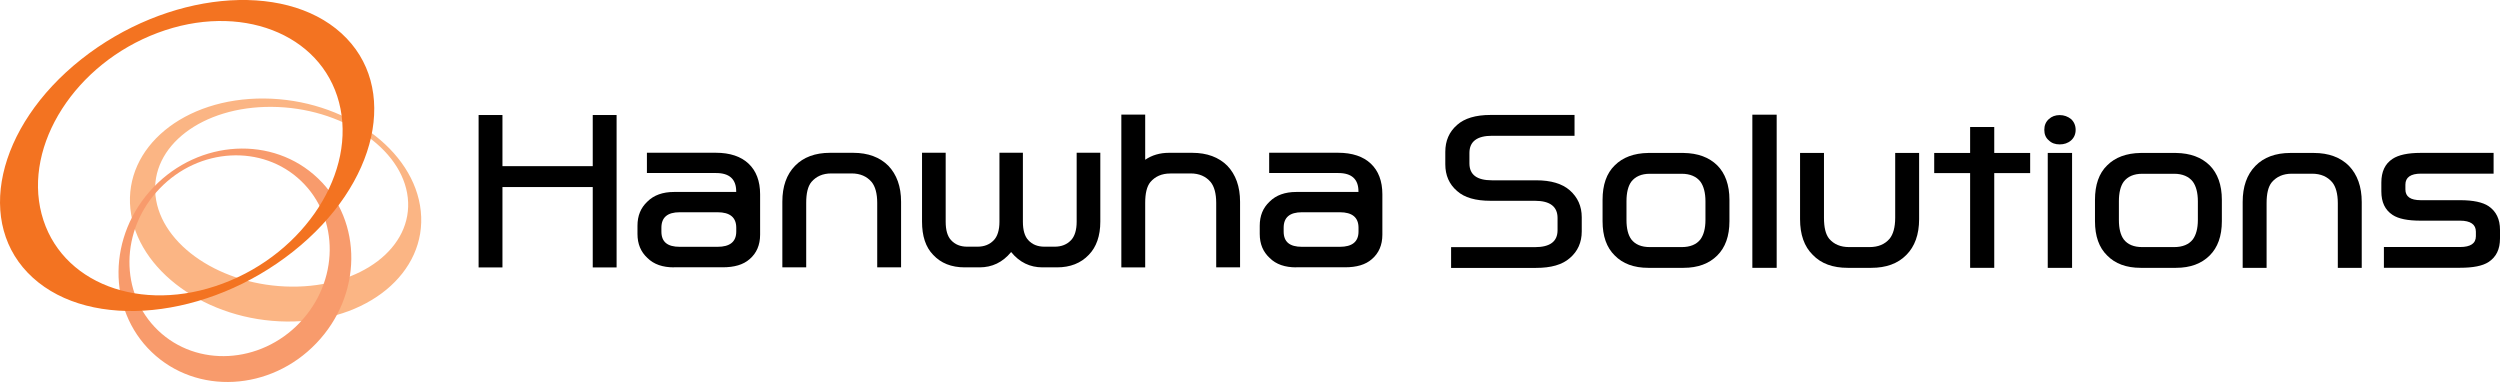
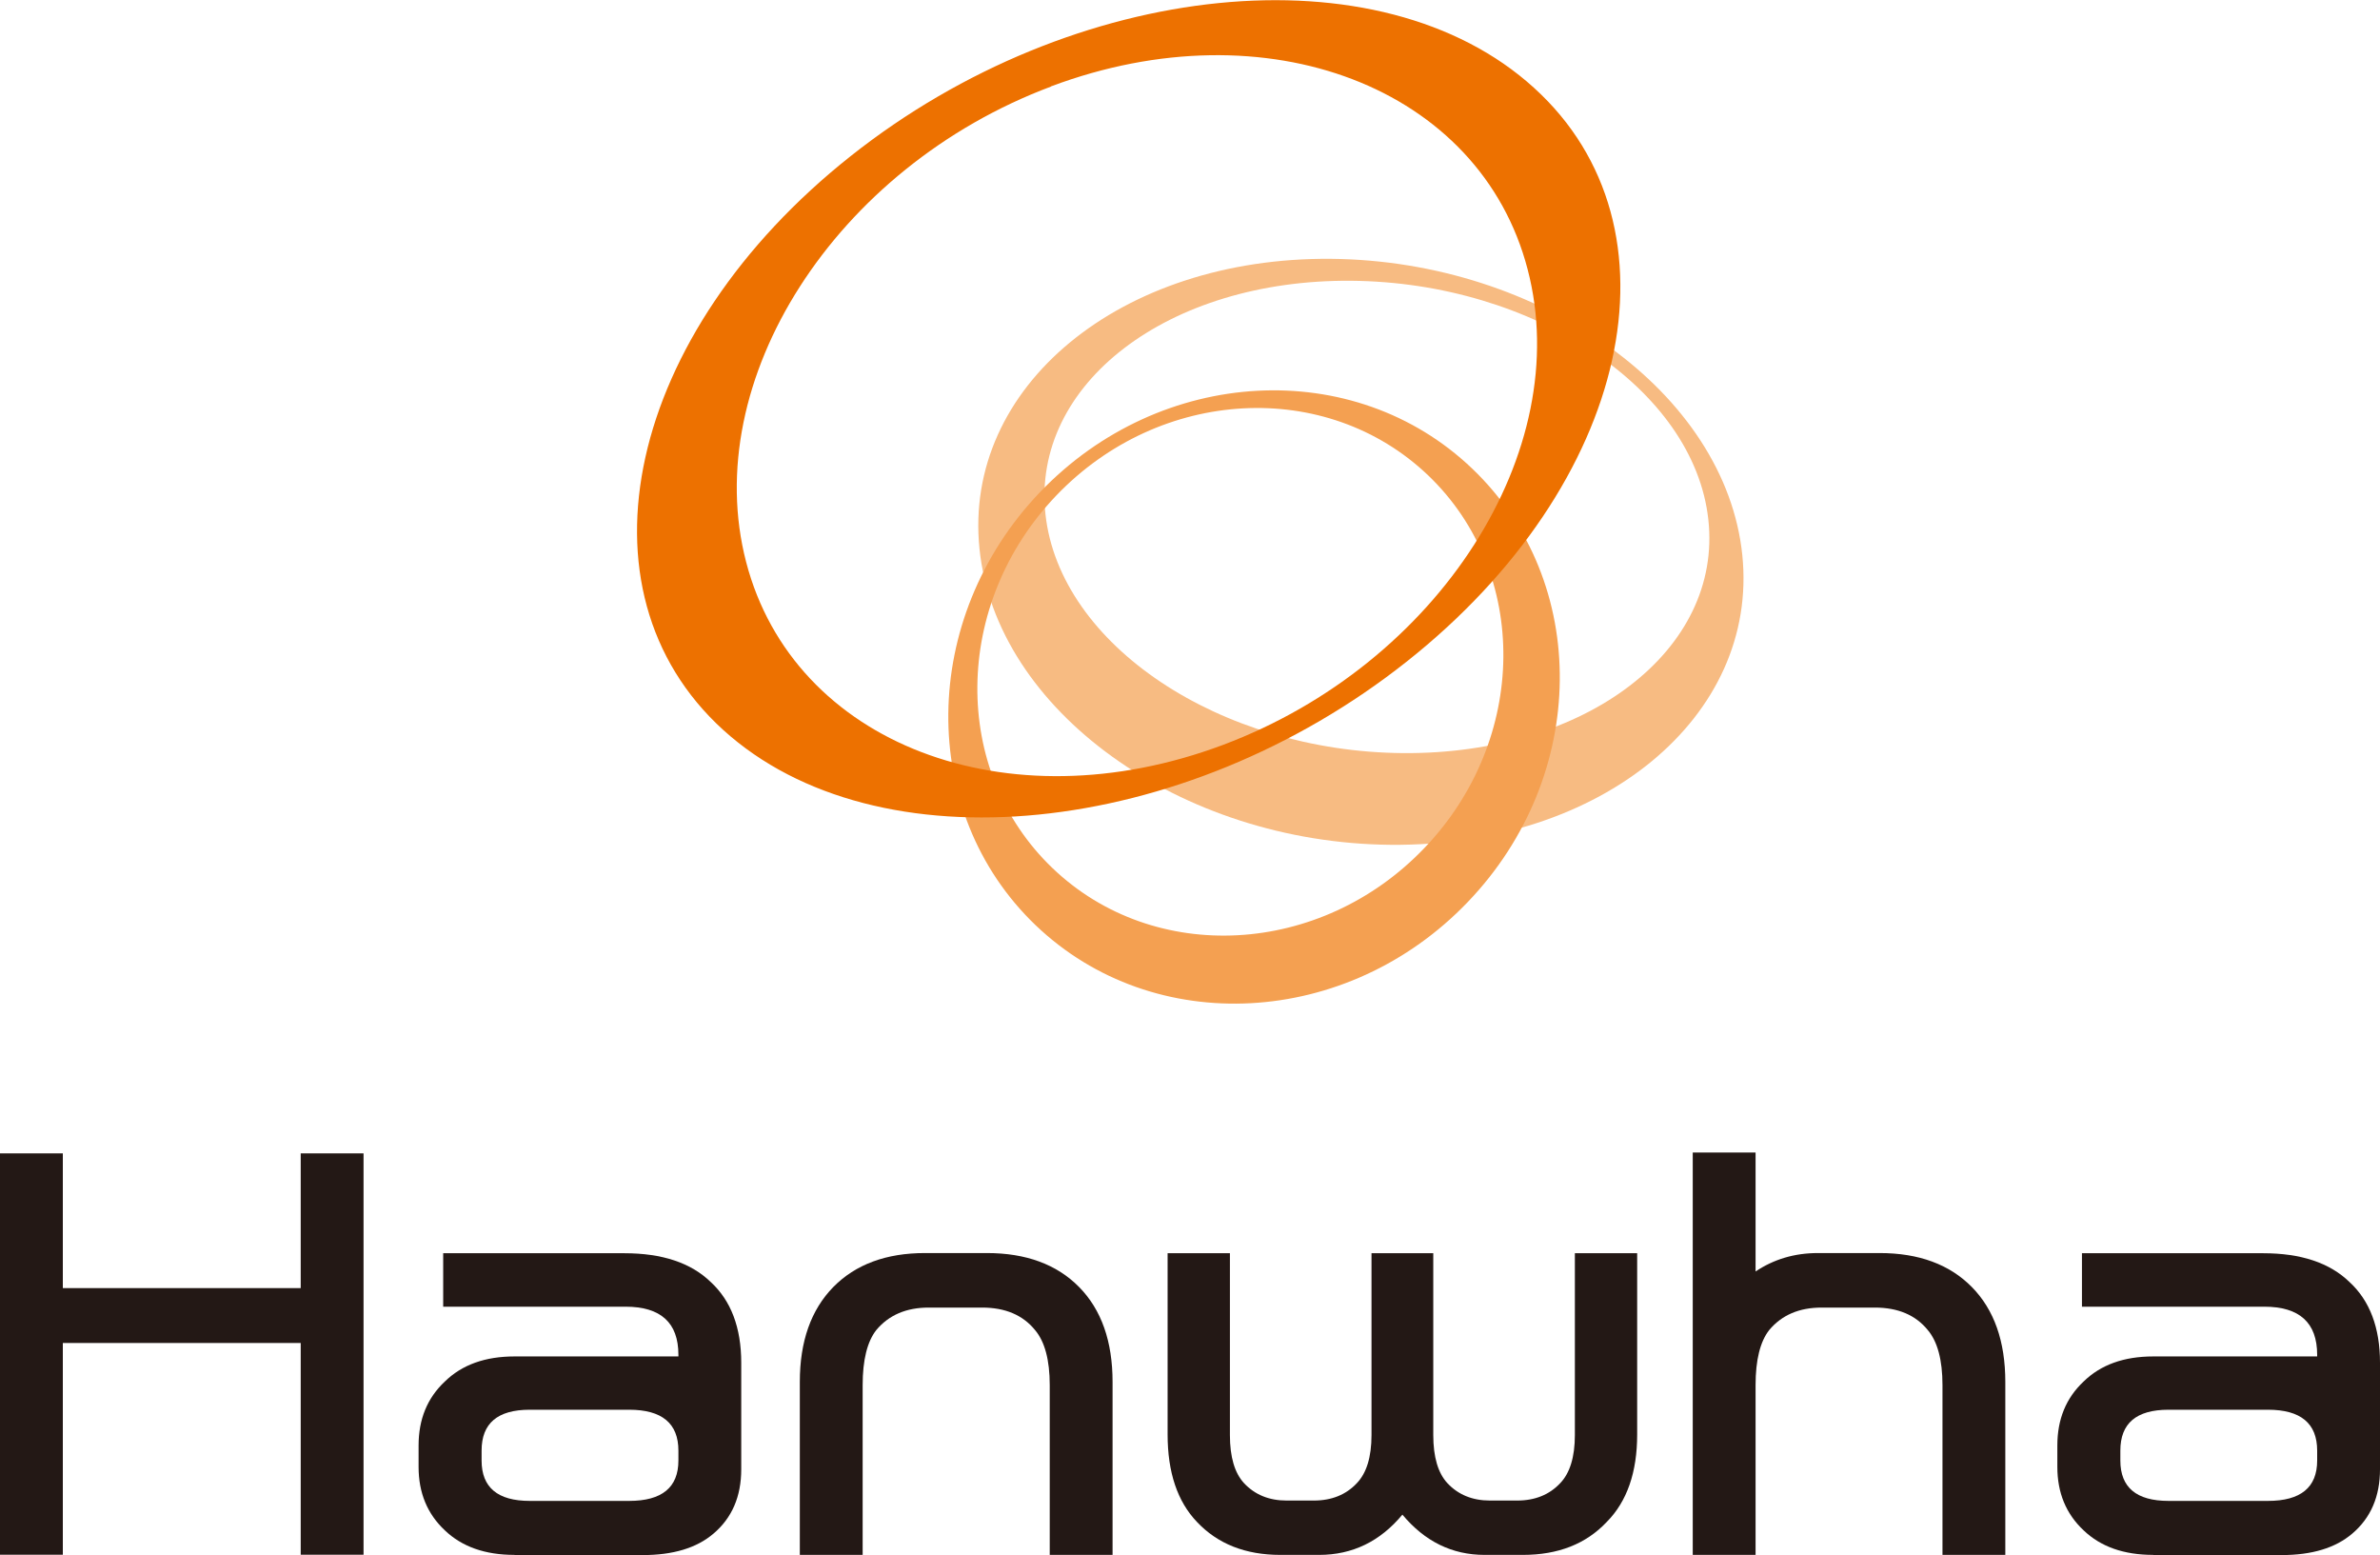
- <svg xmlns="http://www.w3.org/2000/svg" id="Layer_1" viewBox="0 0 371.03 56.69">
+ <svg xmlns="http://www.w3.org/2000/svg" id="_레이어_1" viewBox="0 0 134.47 87.83">
  <defs>
-     <style>.cls-1{fill:#f89b6c;}.cls-2{fill:#f37321;}.cls-3{fill:#fbb584;}</style>
+     <style>.cls-1{fill:#f4a051;}.cls-2{fill:#f7bb82;}.cls-3{fill:#ed7100;}.cls-4{fill:#231815;}</style>
  </defs>
+   <path class="cls-2" d="M59.07,29.06c-.81-7.37,6.92-13.28,17.26-13.2,10.34,.08,19.38,6.12,20.19,13.48,.82,7.37-6.9,13.28-17.25,13.2-10.34-.08-19.39-6.11-20.2-13.48m39.37,2.29c-.94-9.14-11.34-16.62-23.24-16.73-11.91-.1-20.79,7.23-19.86,16.37,.93,9.14,11.34,16.63,23.24,16.73,11.9,.1,20.8-7.23,19.86-16.37" />
+   <path class="cls-1" d="M80.48,47.9c-5.86,6.13-15.27,6.63-21.01,1.14-5.75-5.5-5.65-14.92,.21-21.05,5.86-6.12,15.27-6.63,21.02-1.13,5.74,5.5,5.64,14.92-.22,21.04m-21.72-20.1c-6.81,7.12-6.92,18.07-.25,24.46,6.68,6.39,17.62,5.8,24.43-1.32,6.82-7.12,6.93-18.07,.25-24.46-6.67-6.39-17.61-5.8-24.43,1.32" />
+   <path class="cls-3" d="M59.38,4.88c12.2-4.57,24.25,.05,26.93,10.33,2.69,10.27-5.03,22.3-17.22,26.87-12.2,4.57-24.25-.06-26.93-10.32-2.68-10.27,5.03-22.3,17.22-26.87m-11.32,3.93c-12.65,10.02-15.87,24.53-7.2,32.41,8.68,7.88,25.97,6.16,38.62-3.86,12.65-10.01,15.88-24.53,7.19-32.41-8.68-7.89-25.97-6.16-38.61,3.86" />
  <g>
-     <path class="cls-3" d="M23.08,29.06c-.81-7.37,6.92-13.28,17.25-13.2,10.34,.08,19.38,6.12,20.19,13.48,.81,7.38-6.91,13.28-17.25,13.2-10.34-.08-19.38-6.11-20.19-13.48m39.37,2.28c-.94-9.14-11.34-16.62-23.24-16.72-11.91-.1-20.8,7.23-19.86,16.37,.94,9.14,11.34,16.63,23.24,16.73,11.9,.09,20.8-7.23,19.86-16.38" />
-     <path class="cls-1" d="M44.48,47.9c-5.86,6.13-15.27,6.64-21.02,1.14-5.75-5.5-5.65-14.92,.22-21.04,5.86-6.12,15.28-6.63,21.01-1.14,5.74,5.5,5.65,14.92-.22,21.04M22.77,27.8c-6.81,7.12-6.92,18.07-.25,24.46,6.67,6.39,17.62,5.8,24.43-1.32,6.82-7.12,6.93-18.07,.25-24.46-6.67-6.39-17.61-5.8-24.43,1.32" />
-     <path class="cls-2" d="M23.39,4.88c12.19-4.57,24.25,.05,26.93,10.32,2.68,10.28-5.03,22.3-17.22,26.87-12.19,4.58-24.25-.05-26.93-10.32C3.48,21.48,11.2,9.45,23.39,4.88m-11.33,3.92C-.58,18.82-3.8,33.33,4.87,41.21c8.67,7.89,25.96,6.16,38.61-3.86,12.65-10.01,15.87-24.52,7.19-32.41C42-2.94,24.71-1.21,12.06,8.8" />
-   </g>
-   <g>
-     <g>
-       <path d="M91.51,17.07v22.62h-3.54v-11.93h-13.4v11.93h-3.54V17.07h3.54v7.59h13.4v-7.59h3.54Z" />
-       <path d="M100.02,39.68c-1.65,0-2.98-.44-3.93-1.39-1-.92-1.48-2.1-1.48-3.57v-1.21c0-1.48,.47-2.66,1.48-3.6,.94-.94,2.27-1.42,3.93-1.42h9.24v-.09c0-1.8-1-2.72-2.98-2.72h-10.27v-3.01h10.22c2.13,0,3.75,.56,4.87,1.62,1.12,1.06,1.71,2.57,1.71,4.55v5.99c0,1.54-.53,2.75-1.56,3.63-.94,.83-2.27,1.21-3.99,1.21h-7.23Zm6.47-8.18h-5.61c-1.83,0-2.72,.77-2.72,2.3v.56c0,1.54,.89,2.27,2.72,2.27h5.61c1.83,0,2.78-.74,2.78-2.27v-.56c0-1.54-.94-2.3-2.78-2.3Z" />
-       <path d="M123.16,22.68h3.48c2.18,0,3.93,.65,5.2,1.92,1.24,1.3,1.89,3.07,1.89,5.34v9.74h-3.54v-9.57c0-1.42-.3-2.45-.83-3.1-.71-.83-1.68-1.27-2.98-1.27h-3.01c-1.27,0-2.24,.44-2.95,1.27-.53,.65-.77,1.68-.77,3.1v9.57h-3.54v-9.74c0-2.27,.62-4.04,1.89-5.34,1.24-1.27,2.98-1.92,5.17-1.92Z" />
-       <path d="M150.06,37.41c-1.27,1.54-2.83,2.27-4.69,2.27h-2.19c-1.98,0-3.54-.62-4.69-1.86-1.12-1.15-1.65-2.8-1.65-4.93v-10.22h3.51v10.25c0,1.24,.27,2.16,.8,2.72,.59,.65,1.39,.97,2.39,.97h1.54c1,0,1.8-.32,2.42-.97,.53-.56,.83-1.48,.83-2.72v-10.25h3.48v10.25c0,1.24,.27,2.16,.8,2.72,.59,.65,1.39,.97,2.39,.97h1.54c1,0,1.8-.32,2.42-.97,.53-.56,.83-1.48,.83-2.72v-10.25h3.51v10.22c0,2.13-.59,3.78-1.71,4.93-1.18,1.24-2.75,1.86-4.72,1.86h-2.16c-1.83,0-3.4-.74-4.64-2.27Z" />
-       <path d="M173.68,25.75c-1.27,0-2.24,.44-2.95,1.27-.53,.65-.77,1.68-.77,3.1v9.57h-3.54V17.01h3.54v6.7c1-.68,2.18-1.03,3.51-1.03h3.48c2.18,0,3.93,.65,5.2,1.92,1.24,1.3,1.89,3.07,1.89,5.34v9.74h-3.54v-9.57c0-1.42-.3-2.45-.83-3.1-.71-.83-1.68-1.27-2.98-1.27h-3.01Z" />
-       <path d="M192.37,39.68c-1.65,0-2.98-.44-3.93-1.39-1-.92-1.48-2.1-1.48-3.57v-1.21c0-1.48,.47-2.66,1.48-3.6,.94-.94,2.27-1.42,3.93-1.42h9.24v-.09c0-1.8-1-2.72-2.98-2.72h-10.27v-3.01h10.22c2.13,0,3.75,.56,4.87,1.62,1.12,1.06,1.71,2.57,1.71,4.55v5.99c0,1.54-.53,2.75-1.56,3.63-.94,.83-2.27,1.21-3.99,1.21h-7.23Zm6.47-8.18h-5.61c-1.83,0-2.72,.77-2.72,2.3v.56c0,1.54,.89,2.27,2.72,2.27h5.61c1.83,0,2.78-.74,2.78-2.27v-.56c0-1.54-.94-2.3-2.78-2.3Z" />
-     </g>
-     <g>
-       <path d="M233.68,17.07v3.08h-12.23c-2.25,0-3.37,.86-3.37,2.55v1.54c0,1.69,1.1,2.52,3.35,2.52h6.57c2.19,0,3.85,.5,4.97,1.48,1.18,1.04,1.78,2.37,1.78,4v2.1c0,1.63-.59,2.96-1.78,3.97-1.12,.98-2.78,1.45-5,1.45h-12.61v-3.08h12.43c2.25,0,3.37-.83,3.37-2.52v-1.81c0-1.69-1.12-2.55-3.37-2.55h-6.57c-2.22,0-3.88-.47-4.97-1.45-1.18-1.01-1.75-2.34-1.75-3.97v-1.84c0-1.63,.56-2.96,1.75-4,1.1-.98,2.75-1.48,4.97-1.48h12.46Z" />
-       <path d="M249.86,39.75h-5.24c-2.13,0-3.79-.62-4.97-1.83-1.21-1.18-1.81-2.87-1.81-5.09v-3.17c0-2.22,.59-3.94,1.81-5.12,1.18-1.18,2.84-1.81,4.97-1.84h5.24c2.13,.03,3.79,.65,5,1.84,1.18,1.18,1.81,2.9,1.81,5.12v3.17c0,2.22-.62,3.91-1.81,5.09-1.21,1.21-2.87,1.83-5,1.83Zm-.27-3.08c1.24,0,2.19-.38,2.78-1.15,.47-.65,.74-1.6,.74-2.87v-2.78c0-1.27-.27-2.25-.74-2.9-.59-.77-1.54-1.18-2.78-1.18h-4.74c-1.24,0-2.16,.41-2.75,1.18-.47,.65-.71,1.63-.71,2.9v2.78c0,1.27,.24,2.22,.71,2.87,.59,.77,1.51,1.15,2.75,1.15h4.74Z" />
-       <path d="M260.07,39.75V17.02h3.61v22.73h-3.61Z" />
-       <path d="M274.22,39.75c-2.19,0-3.94-.62-5.18-1.92-1.27-1.24-1.89-3.02-1.89-5.3v-9.83h3.55v9.62c0,1.42,.24,2.46,.77,3.11,.71,.83,1.69,1.24,2.96,1.24h3.02c1.3,0,2.28-.41,2.99-1.24,.53-.65,.83-1.69,.83-3.11v-9.62h3.55v9.83c0,2.28-.65,4.06-1.89,5.3-1.27,1.3-3.02,1.92-5.21,1.92h-3.49Z" />
-       <path d="M295.97,22.7h5.33v2.99h-5.33v14.06h-3.58v-14.06h-5.33v-2.99h5.33v-3.85h3.58v3.85Z" />
-       <path d="M308.05,19.27c0,.65-.24,1.18-.68,1.57-.47,.41-1.04,.59-1.69,.59s-1.18-.18-1.6-.59c-.47-.38-.68-.92-.68-1.57s.21-1.18,.68-1.6c.41-.38,.95-.59,1.6-.59s1.21,.21,1.69,.59c.44,.41,.68,.95,.68,1.6Zm-4.14,20.48V22.7h3.61v17.05h-3.61Z" />
-       <path d="M322.94,39.75h-5.24c-2.13,0-3.79-.62-4.97-1.83-1.21-1.18-1.81-2.87-1.81-5.09v-3.17c0-2.22,.59-3.94,1.81-5.12,1.18-1.18,2.84-1.81,4.97-1.84h5.24c2.13,.03,3.79,.65,5,1.84,1.18,1.18,1.81,2.9,1.81,5.12v3.17c0,2.22-.62,3.91-1.81,5.09-1.21,1.21-2.87,1.83-5,1.83Zm-.27-3.08c1.24,0,2.19-.38,2.78-1.15,.47-.65,.74-1.6,.74-2.87v-2.78c0-1.27-.27-2.25-.74-2.9-.59-.77-1.54-1.18-2.78-1.18h-4.74c-1.24,0-2.16,.41-2.75,1.18-.47,.65-.71,1.63-.71,2.9v2.78c0,1.27,.24,2.22,.71,2.87,.59,.77,1.51,1.15,2.75,1.15h4.74Z" />
-       <path d="M339.92,22.7h3.49c2.19,0,3.94,.65,5.21,1.92,1.24,1.3,1.89,3.08,1.89,5.36v9.77h-3.55v-9.59c0-1.42-.3-2.46-.83-3.11-.71-.83-1.69-1.27-2.99-1.27h-3.02c-1.27,0-2.25,.44-2.96,1.27-.53,.65-.77,1.69-.77,3.11v9.59h-3.55v-9.77c0-2.28,.62-4.06,1.89-5.36,1.24-1.27,2.99-1.92,5.18-1.92Z" />
-       <path d="M365.14,29.71c1.89,0,3.32,.3,4.2,.89,1.12,.77,1.69,1.92,1.69,3.52v1.27c0,1.6-.56,2.75-1.69,3.49-.89,.59-2.31,.86-4.23,.86h-11.31v-3.08h11.31c1.54,0,2.34-.53,2.34-1.6v-.68c0-1.07-.8-1.63-2.34-1.63h-5.86c-1.89,0-3.29-.27-4.17-.86-1.12-.74-1.66-1.89-1.66-3.49v-1.3c0-1.6,.53-2.78,1.66-3.52,.89-.59,2.28-.89,4.17-.89h10.83v3.08h-10.78c-1.54,0-2.31,.56-2.31,1.63v.71c0,1.07,.74,1.6,2.28,1.6h5.86Z" />
-     </g>
+     <path class="cls-4" d="M20.54,65.15v22.67h-3.55v-11.96H3.55v11.96H0v-22.67H3.55v7.61h13.44v-7.61h3.55Z" />
+     <path class="cls-4" d="M29.07,87.83c-1.66,0-2.97-.46-3.94-1.39-.99-.93-1.48-2.12-1.48-3.58v-1.21c0-1.48,.49-2.68,1.48-3.61,.97-.95,2.28-1.42,3.94-1.42h9.26v-.09c0-1.82-1-2.72-2.99-2.72h-10.3v-3.02h10.24c2.13,0,3.76,.54,4.88,1.63,1.14,1.05,1.72,2.57,1.72,4.56v6.01c0,1.54-.52,2.75-1.57,3.64-.95,.81-2.28,1.21-4,1.21h-7.25Zm6.48-8.2h-5.62c-1.82,0-2.72,.77-2.72,2.31v.56c0,1.52,.91,2.28,2.72,2.28h5.62c1.85,0,2.78-.76,2.78-2.28v-.56c0-1.54-.93-2.31-2.78-2.31Z" />
+     <path class="cls-4" d="M52.27,70.78h3.49c2.21,0,3.95,.64,5.21,1.92,1.26,1.28,1.89,3.07,1.89,5.36v9.77h-3.55v-9.59c0-1.42-.28-2.46-.83-3.11-.69-.85-1.69-1.27-2.99-1.27h-3.02c-1.26,0-2.25,.42-2.96,1.27-.51,.65-.77,1.69-.77,3.11v9.59h-3.55v-9.77c0-2.29,.63-4.07,1.89-5.36,1.26-1.28,2.99-1.92,5.18-1.92Z" />
+     <path class="cls-4" d="M79.24,85.55c-1.26,1.52-2.83,2.28-4.71,2.28h-2.19c-1.97,0-3.54-.62-4.71-1.86-1.11-1.16-1.66-2.81-1.66-4.94v-10.24h3.52v10.27c0,1.24,.27,2.15,.8,2.72,.61,.65,1.41,.98,2.4,.98h1.54c1.01,0,1.82-.33,2.43-.98,.55-.57,.83-1.48,.83-2.72v-10.27h3.49v10.27c0,1.24,.27,2.15,.8,2.72,.61,.65,1.41,.98,2.4,.98h1.54c1.01,0,1.82-.33,2.43-.98,.55-.57,.83-1.48,.83-2.72v-10.27h3.52v10.24c0,2.13-.57,3.78-1.72,4.94-1.17,1.24-2.74,1.86-4.74,1.86h-2.16c-1.84,0-3.38-.76-4.65-2.28Z" />
+     <path class="cls-4" d="M102.92,73.86c-1.26,0-2.25,.42-2.96,1.27-.51,.65-.77,1.69-.77,3.11v9.59h-3.55v-22.73h3.55v6.72c1.03-.69,2.2-1.04,3.52-1.04h3.49c2.21,0,3.95,.64,5.21,1.92s1.89,3.07,1.89,5.36v9.77h-3.55v-9.59c0-1.42-.28-2.46-.83-3.11-.69-.85-1.69-1.27-2.99-1.27h-3.02Z" />
+     <path class="cls-4" d="M121.66,87.83c-1.66,0-2.97-.46-3.94-1.39-.99-.93-1.48-2.12-1.48-3.58v-1.21c0-1.48,.49-2.68,1.48-3.61,.97-.95,2.28-1.42,3.94-1.42h9.26v-.09c0-1.82-1-2.72-2.99-2.72h-10.3v-3.02h10.24c2.13,0,3.76,.54,4.88,1.63,1.14,1.05,1.72,2.57,1.72,4.56v6.01c0,1.54-.52,2.75-1.57,3.64-.95,.81-2.28,1.21-4,1.21h-7.25Zm6.48-8.2h-5.62c-1.82,0-2.72,.77-2.72,2.31v.56c0,1.52,.91,2.28,2.72,2.28h5.62c1.85,0,2.78-.76,2.78-2.28v-.56c0-1.54-.93-2.31-2.78-2.31Z" />
  </g>
</svg>
